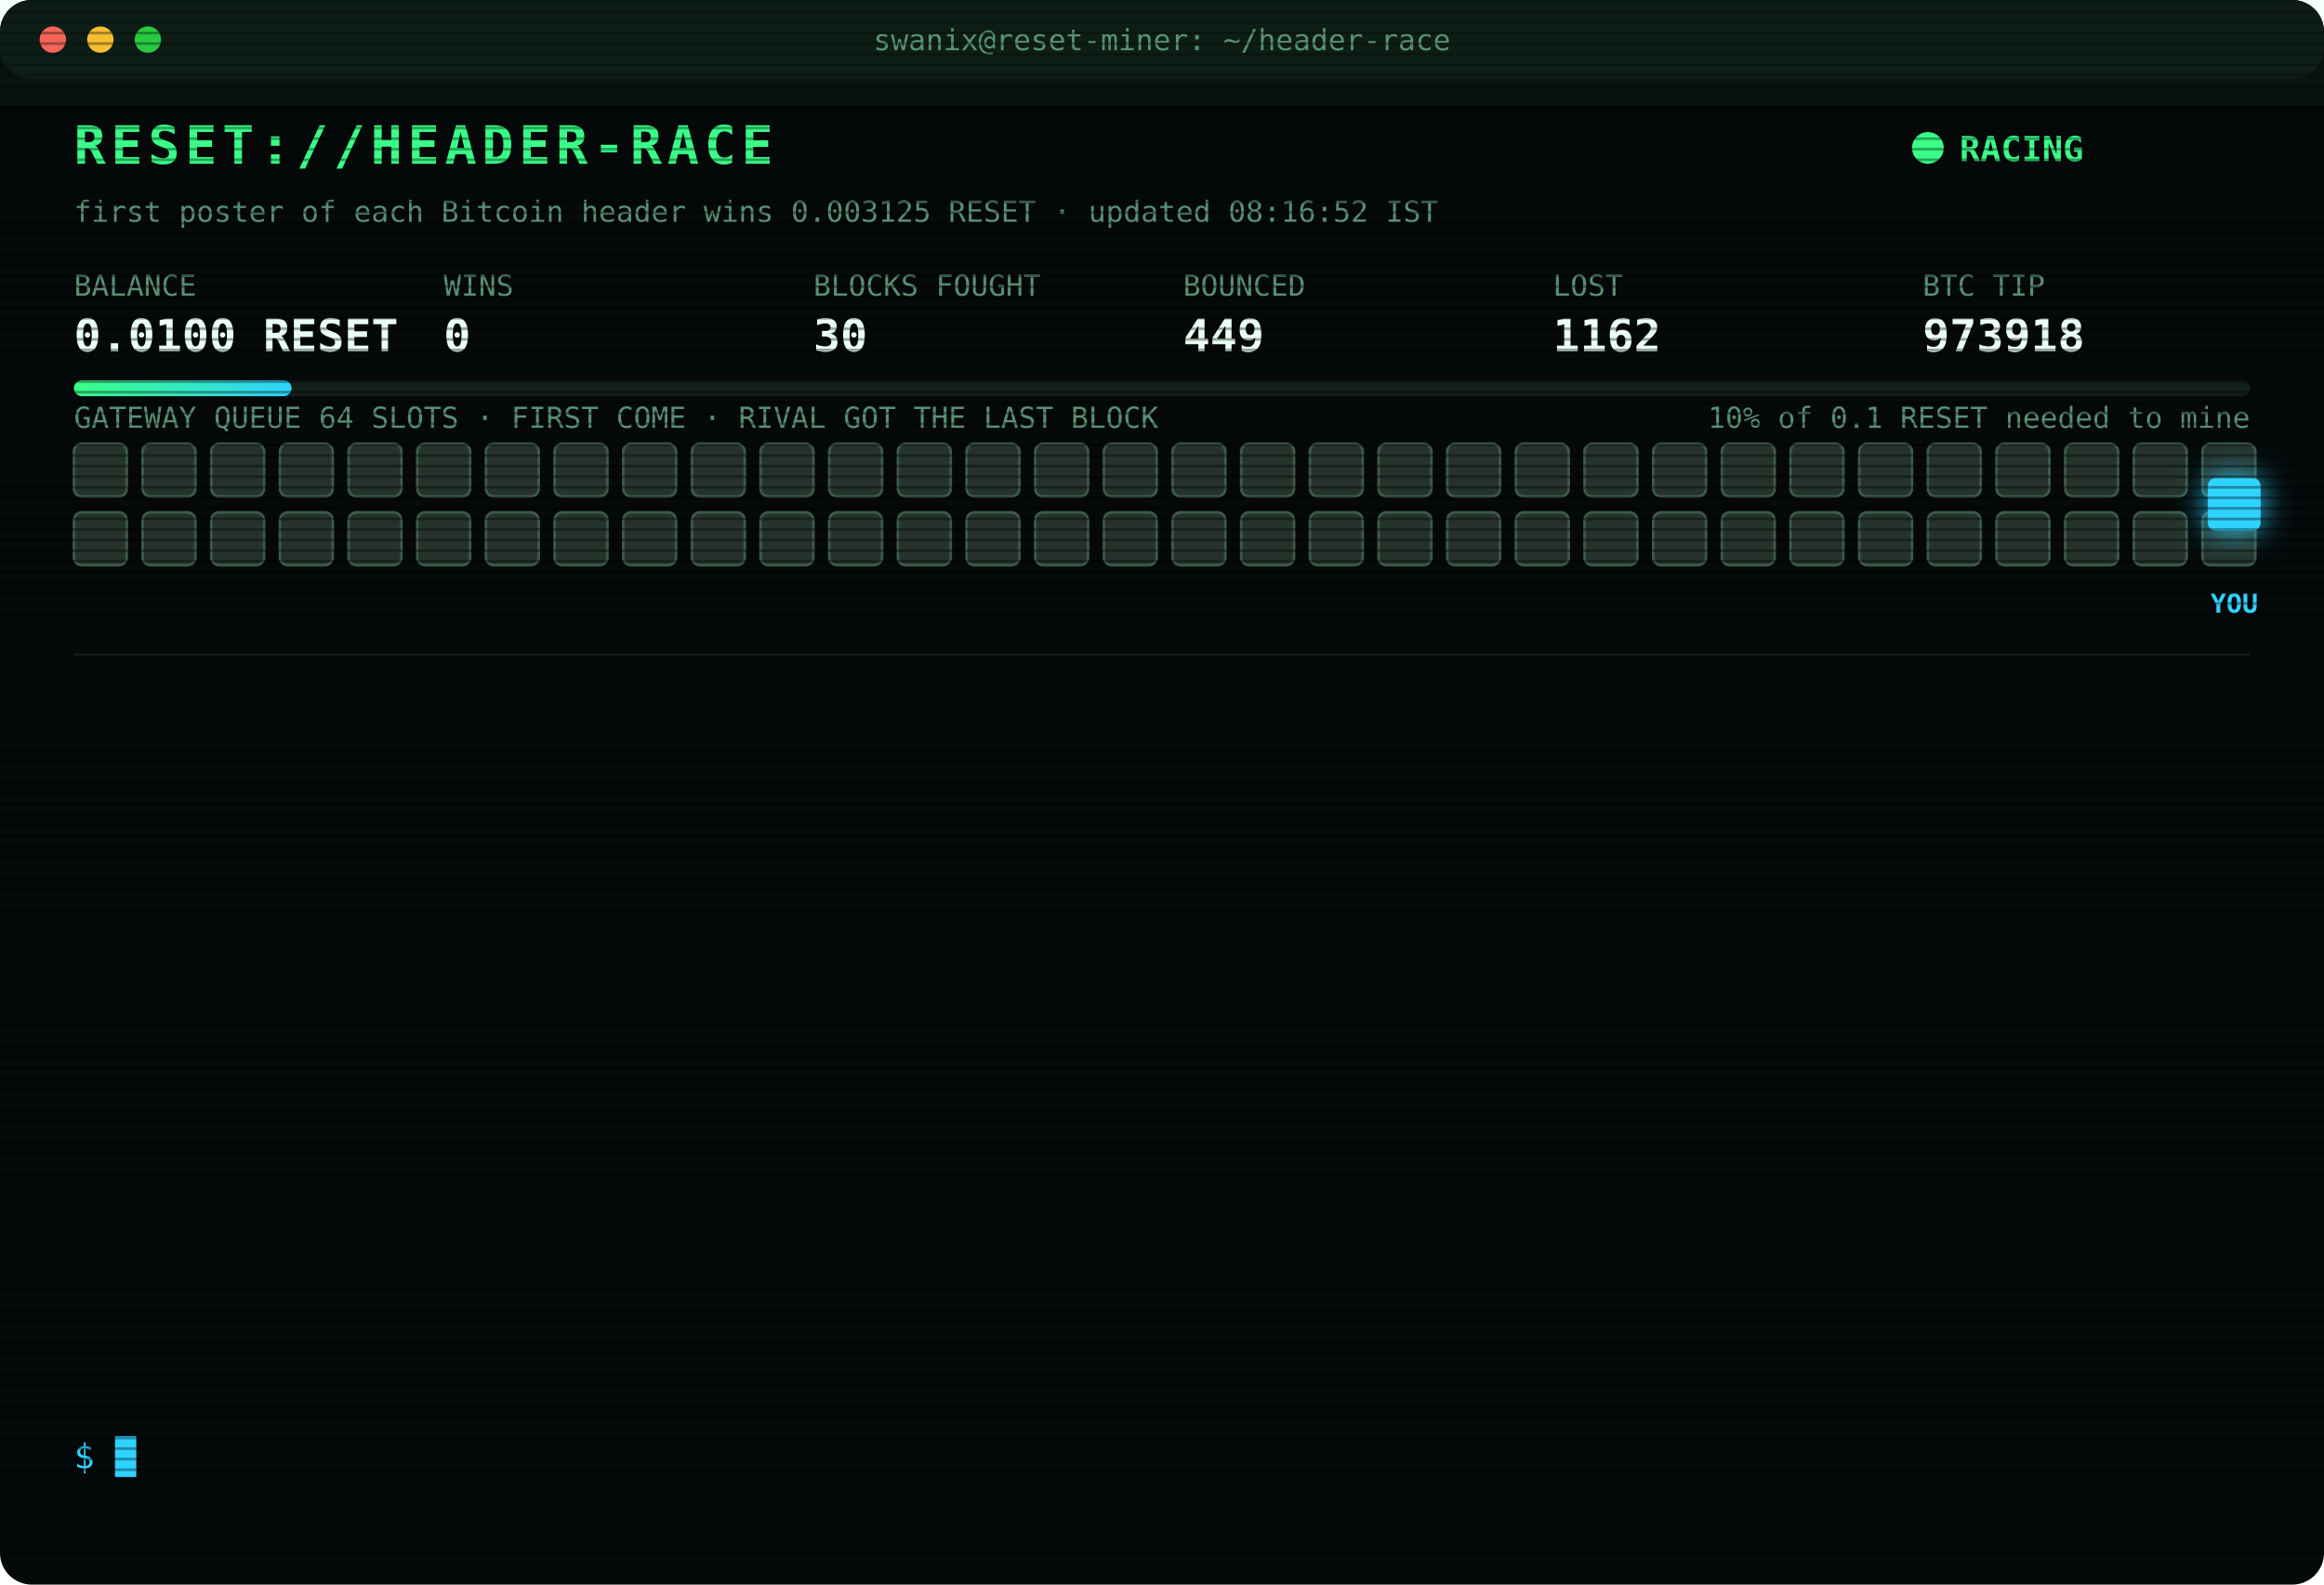
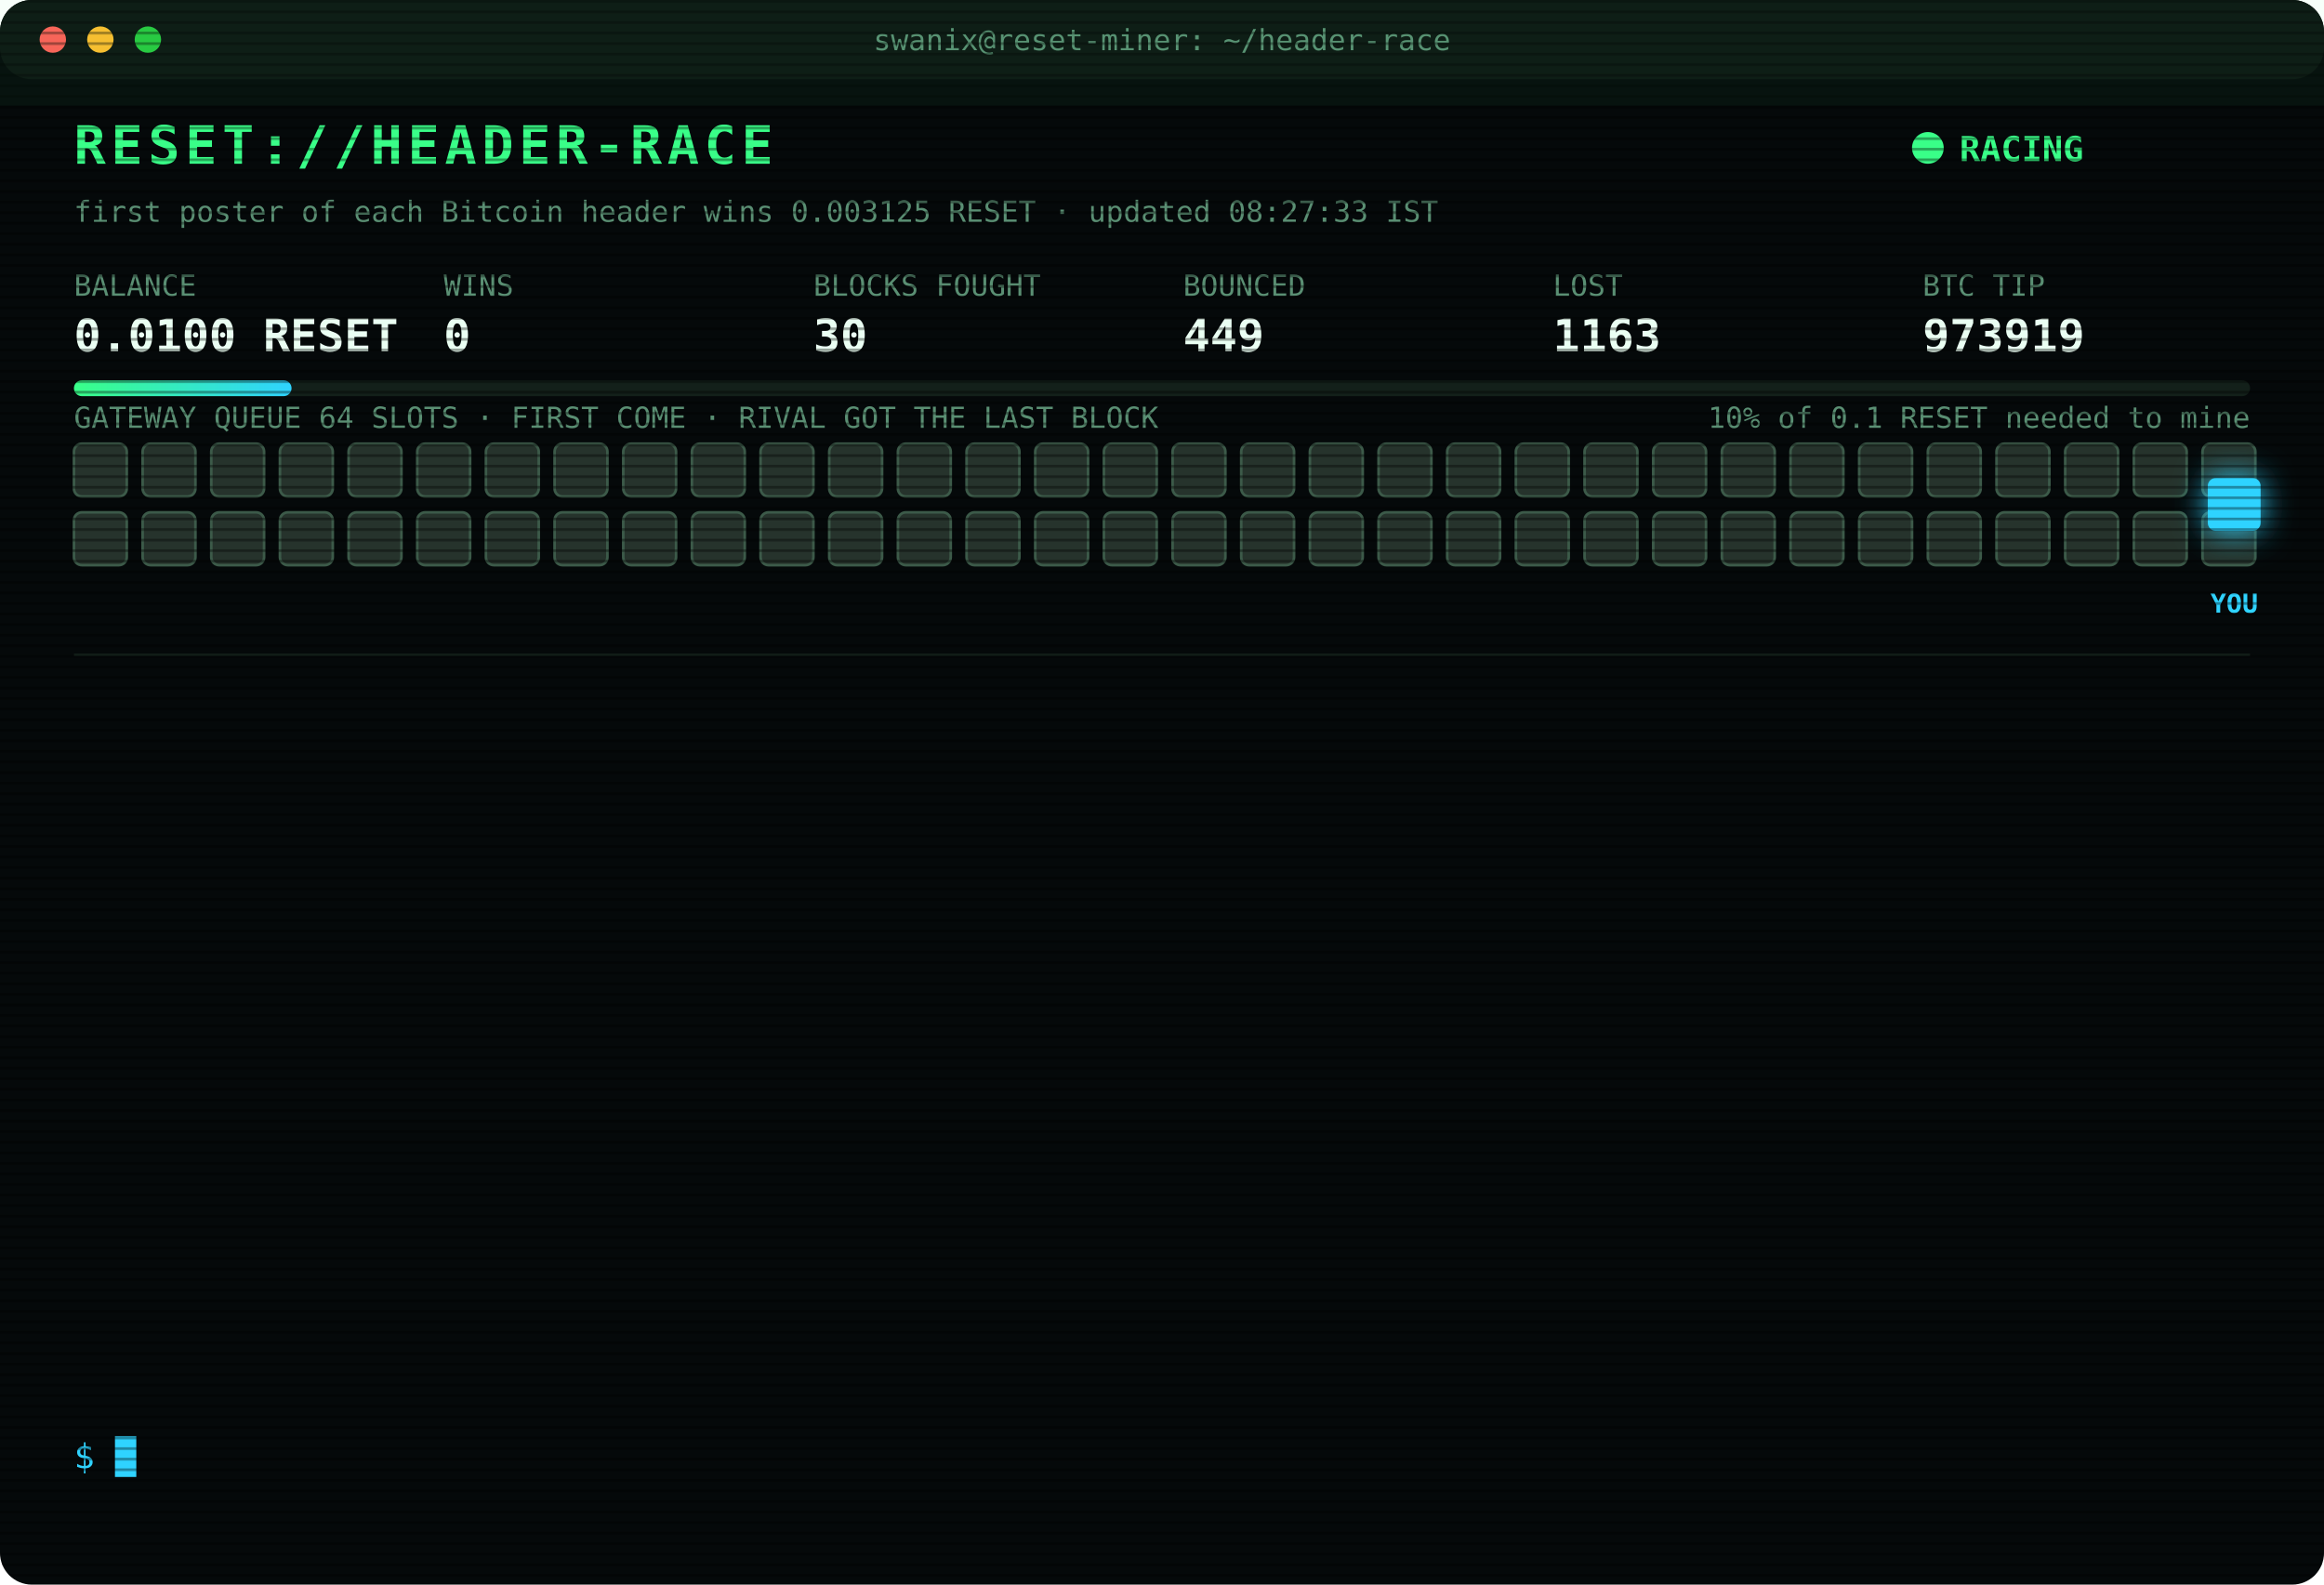
<svg xmlns="http://www.w3.org/2000/svg" width="880" height="600" viewBox="0 0 880 600" font-family="ui-monospace,SFMono-Regular,Menlo,Consolas,monospace">
  <style>
text{font-size:13px;fill:#7CFFB2}
.title{font-size:20px;font-weight:700;fill:#39FF88;letter-spacing:2px;animation:glitch 3s infinite steps(1)}
.sub{fill:#2fd3ff}.k{fill:#5a8f73;font-size:11px}.v{font-size:17px;font-weight:700;fill:#eafff3}
.ts{fill:#3f6b56}.boot{fill:#2fd3ff}.dim{fill:#5a8f73}.bad{fill:#ff4d6d}.warn{fill:#ffd23f}.mag{fill:#ff5cf0}.win{fill:#39FF88;font-weight:700}
.tag{font-size:10px;fill:#2fd3ff;font-weight:700}
.rival{fill:#26332c;stroke:#3c5a49;animation:jam 1.2s infinite alternate}
.idle{fill:#141c18;stroke:#22302a;animation:breathe 4s infinite}
.me{fill:#2fd3ff;filter:drop-shadow(0 0 6px #2fd3ff)}
.hover{animation:nudge 1.1s infinite ease-in-out}.bounce{animation:kick 1.4s infinite}
.ln{opacity:0;animation:in .4s forwards}
.cur{animation:blink 1s infinite steps(1)}
.scan{animation:scan 6s infinite linear}
.led{animation:blink 1.4s infinite}
@keyframes in{from{opacity:0;transform:translateX(-6px)}to{opacity:1;transform:none}}
@keyframes blink{50%{opacity:0}}
@keyframes jam{to{fill:#33463b}}
@keyframes breathe{50%{opacity:.4}}
@keyframes nudge{50%{transform:translateX(-10px)}}
@keyframes kick{0%,100%{transform:none}30%{transform:translateX(-14px)}55%{transform:translateX(10px) translateY(-6px)}}
@keyframes glitch{0%,92%{transform:none}93%{transform:translateX(2px);fill:#ff4d6d}95%{transform:translateX(-2px);fill:#2fd3ff}97%{transform:none}}
@keyframes scan{from{transform:translateY(-40px)}to{transform:translateY(600px)}}
</style>
  <defs>
    <pattern id="sl" width="4" height="4" patternUnits="userSpaceOnUse">
      <rect width="4" height="1" fill="#000" opacity=".35" />
    </pattern>
    <linearGradient id="bar">
      <stop offset="0" stop-color="#39FF88" />
      <stop offset="1" stop-color="#2fd3ff" />
    </linearGradient>
  </defs>
  <rect width="880" height="600" rx="12" fill="#05090a" />
  <rect width="880" height="30" rx="12" fill="#0d1512" />
  <circle cx="20" cy="15" r="5" fill="#ff5f57" />
  <circle cx="38" cy="15" r="5" fill="#febc2e" />
  <circle cx="56" cy="15" r="5" fill="#28c840" />
  <text x="440" y="19" text-anchor="middle" class="k">swanix@reset-miner: ~/header-race</text>
  <text x="28" y="62" class="title">RESET://HEADER-RACE</text>
  <circle class="led" cx="730" cy="56" r="6" fill="#39FF88" />
  <text x="742" y="61" class="win">RACING</text>
-   <text x="28" y="84" class="k">first poster of each Bitcoin header wins 0.003125 RESET · updated 08:16:52 IST</text>
+   <text x="28" y="84" class="k">first poster of each Bitcoin header wins 0.003125 RESET · updated 08:27:33 IST</text>
  <text x="28" y="112" class="k">BALANCE</text>
  <text x="28" y="133" class="v">0.0100 RESET</text>
  <text x="168" y="112" class="k">WINS</text>
  <text x="168" y="133" class="v">0</text>
  <text x="308" y="112" class="k">BLOCKS FOUGHT</text>
  <text x="308" y="133" class="v">30</text>
  <text x="448" y="112" class="k">BOUNCED</text>
  <text x="448" y="133" class="v">449</text>
  <text x="588" y="112" class="k">LOST</text>
-   <text x="588" y="133" class="v">1162</text>
+   <text x="588" y="133" class="v">1163</text>
  <text x="728" y="112" class="k">BTC TIP</text>
-   <text x="728" y="133" class="v">973918</text>
+   <text x="728" y="133" class="v">973919</text>
  <rect x="28" y="144" width="824" height="6" rx="3" fill="#13201a" />
  <rect x="28" y="144" width="82.4" height="6" rx="3" fill="url(#bar)" />
  <text x="852" y="162" text-anchor="end" class="k">10% of 0.1 RESET needed to mine</text>
  <text x="28" y="162" class="k">GATEWAY QUEUE 64 SLOTS · FIRST COME · RIVAL GOT THE LAST BLOCK</text>
  <rect class="rival" x="28" y="168" width="20" height="20" rx="3" style="animation-delay:0.00s" />
  <rect class="rival" x="54" y="168" width="20" height="20" rx="3" style="animation-delay:0.05s" />
  <rect class="rival" x="80" y="168" width="20" height="20" rx="3" style="animation-delay:0.10s" />
  <rect class="rival" x="106" y="168" width="20" height="20" rx="3" style="animation-delay:0.15s" />
  <rect class="rival" x="132" y="168" width="20" height="20" rx="3" style="animation-delay:0.20s" />
  <rect class="rival" x="158" y="168" width="20" height="20" rx="3" style="animation-delay:0.25s" />
  <rect class="rival" x="184" y="168" width="20" height="20" rx="3" style="animation-delay:0.30s" />
  <rect class="rival" x="210" y="168" width="20" height="20" rx="3" style="animation-delay:0.35s" />
  <rect class="rival" x="236" y="168" width="20" height="20" rx="3" style="animation-delay:0.40s" />
  <rect class="rival" x="262" y="168" width="20" height="20" rx="3" style="animation-delay:0.45s" />
  <rect class="rival" x="288" y="168" width="20" height="20" rx="3" style="animation-delay:0.50s" />
  <rect class="rival" x="314" y="168" width="20" height="20" rx="3" style="animation-delay:0.55s" />
  <rect class="rival" x="340" y="168" width="20" height="20" rx="3" style="animation-delay:0.60s" />
  <rect class="rival" x="366" y="168" width="20" height="20" rx="3" style="animation-delay:0.65s" />
  <rect class="rival" x="392" y="168" width="20" height="20" rx="3" style="animation-delay:0.70s" />
  <rect class="rival" x="418" y="168" width="20" height="20" rx="3" style="animation-delay:0.75s" />
  <rect class="rival" x="444" y="168" width="20" height="20" rx="3" style="animation-delay:0.80s" />
  <rect class="rival" x="470" y="168" width="20" height="20" rx="3" style="animation-delay:0.85s" />
  <rect class="rival" x="496" y="168" width="20" height="20" rx="3" style="animation-delay:0.90s" />
  <rect class="rival" x="522" y="168" width="20" height="20" rx="3" style="animation-delay:0.95s" />
  <rect class="rival" x="548" y="168" width="20" height="20" rx="3" style="animation-delay:1.00s" />
  <rect class="rival" x="574" y="168" width="20" height="20" rx="3" style="animation-delay:1.05s" />
  <rect class="rival" x="600" y="168" width="20" height="20" rx="3" style="animation-delay:1.10s" />
  <rect class="rival" x="626" y="168" width="20" height="20" rx="3" style="animation-delay:1.15s" />
  <rect class="rival" x="652" y="168" width="20" height="20" rx="3" style="animation-delay:1.20s" />
  <rect class="rival" x="678" y="168" width="20" height="20" rx="3" style="animation-delay:1.25s" />
  <rect class="rival" x="704" y="168" width="20" height="20" rx="3" style="animation-delay:1.30s" />
  <rect class="rival" x="730" y="168" width="20" height="20" rx="3" style="animation-delay:1.35s" />
  <rect class="rival" x="756" y="168" width="20" height="20" rx="3" style="animation-delay:1.40s" />
  <rect class="rival" x="782" y="168" width="20" height="20" rx="3" style="animation-delay:1.45s" />
  <rect class="rival" x="808" y="168" width="20" height="20" rx="3" style="animation-delay:1.50s" />
  <rect class="rival" x="834" y="168" width="20" height="20" rx="3" style="animation-delay:1.55s" />
  <rect class="rival" x="28" y="194" width="20" height="20" rx="3" style="animation-delay:1.60s" />
  <rect class="rival" x="54" y="194" width="20" height="20" rx="3" style="animation-delay:1.65s" />
  <rect class="rival" x="80" y="194" width="20" height="20" rx="3" style="animation-delay:1.70s" />
  <rect class="rival" x="106" y="194" width="20" height="20" rx="3" style="animation-delay:1.75s" />
  <rect class="rival" x="132" y="194" width="20" height="20" rx="3" style="animation-delay:1.80s" />
  <rect class="rival" x="158" y="194" width="20" height="20" rx="3" style="animation-delay:1.85s" />
  <rect class="rival" x="184" y="194" width="20" height="20" rx="3" style="animation-delay:1.90s" />
  <rect class="rival" x="210" y="194" width="20" height="20" rx="3" style="animation-delay:1.95s" />
  <rect class="rival" x="236" y="194" width="20" height="20" rx="3" style="animation-delay:2.00s" />
  <rect class="rival" x="262" y="194" width="20" height="20" rx="3" style="animation-delay:2.05s" />
  <rect class="rival" x="288" y="194" width="20" height="20" rx="3" style="animation-delay:2.10s" />
  <rect class="rival" x="314" y="194" width="20" height="20" rx="3" style="animation-delay:2.15s" />
  <rect class="rival" x="340" y="194" width="20" height="20" rx="3" style="animation-delay:2.20s" />
  <rect class="rival" x="366" y="194" width="20" height="20" rx="3" style="animation-delay:2.25s" />
  <rect class="rival" x="392" y="194" width="20" height="20" rx="3" style="animation-delay:2.30s" />
  <rect class="rival" x="418" y="194" width="20" height="20" rx="3" style="animation-delay:2.35s" />
  <rect class="rival" x="444" y="194" width="20" height="20" rx="3" style="animation-delay:2.40s" />
  <rect class="rival" x="470" y="194" width="20" height="20" rx="3" style="animation-delay:2.45s" />
  <rect class="rival" x="496" y="194" width="20" height="20" rx="3" style="animation-delay:2.50s" />
  <rect class="rival" x="522" y="194" width="20" height="20" rx="3" style="animation-delay:2.55s" />
  <rect class="rival" x="548" y="194" width="20" height="20" rx="3" style="animation-delay:2.60s" />
  <rect class="rival" x="574" y="194" width="20" height="20" rx="3" style="animation-delay:2.65s" />
  <rect class="rival" x="600" y="194" width="20" height="20" rx="3" style="animation-delay:2.70s" />
  <rect class="rival" x="626" y="194" width="20" height="20" rx="3" style="animation-delay:2.75s" />
  <rect class="rival" x="652" y="194" width="20" height="20" rx="3" style="animation-delay:2.80s" />
  <rect class="rival" x="678" y="194" width="20" height="20" rx="3" style="animation-delay:2.85s" />
  <rect class="rival" x="704" y="194" width="20" height="20" rx="3" style="animation-delay:2.90s" />
  <rect class="rival" x="730" y="194" width="20" height="20" rx="3" style="animation-delay:2.95s" />
  <rect class="rival" x="756" y="194" width="20" height="20" rx="3" style="animation-delay:3.00s" />
  <rect class="rival" x="782" y="194" width="20" height="20" rx="3" style="animation-delay:3.05s" />
  <rect class="rival" x="808" y="194" width="20" height="20" rx="3" style="animation-delay:3.10s" />
  <rect class="rival" x="834" y="194" width="20" height="20" rx="3" style="animation-delay:3.15s" />
  <g class="hover">
    <rect class="me" x="836" y="181" width="20" height="20" rx="3" />
    <text class="tag" x="846" y="232" text-anchor="middle">YOU</text>
  </g>
  <line x1="28" x2="852" y1="248" y2="248" stroke="#13201a" />
  <g class="ln" style="animation-delay:0.40s">
-     <text x="28" y="270" class="ts">07:10:13</text>
-     <text x="104" y="270" class="bad">[LOST] #973907 taken by a rival miner</text>
+     <text x="28" y="270" class="ts">07:11:10</text>
+     <text x="104" y="270" class="bad">[LOST] #973908 taken by a rival miner</text>
  </g>
  <g class="ln" style="animation-delay:0.65s">
-     <text x="28" y="292" class="ts">07:11:10</text>
-     <text x="104" y="292" class="bad">[LOST] #973908 taken by a rival miner</text>
+     <text x="28" y="292" class="ts">07:12:57</text>
+     <text x="104" y="292" class="bad">[LOST] #973909 taken by a rival miner</text>
  </g>
  <g class="ln" style="animation-delay:0.90s">
-     <text x="28" y="314" class="ts">07:12:57</text>
-     <text x="104" y="314" class="bad">[LOST] #973909 taken by a rival miner</text>
+     <text x="28" y="314" class="ts">07:14:35</text>
+     <text x="104" y="314" class="bad">[GATEWAY DOWN] no response · 5001ms</text>
  </g>
  <g class="ln" style="animation-delay:1.15s">
-     <text x="28" y="336" class="ts">07:14:35</text>
-     <text x="104" y="336" class="bad">[GATEWAY DOWN] no response · 5001ms</text>
+     <text x="28" y="336" class="ts">07:19:46</text>
+     <text x="104" y="336" class="bad">[LOST] #973910 taken by a rival miner</text>
  </g>
  <g class="ln" style="animation-delay:1.40s">
-     <text x="28" y="358" class="ts">07:19:46</text>
-     <text x="104" y="358" class="bad">[LOST] #973910 taken by a rival miner</text>
+     <text x="28" y="358" class="ts">07:24:33</text>
+     <text x="104" y="358" class="bad">[LOST] #973911 taken by a rival miner</text>
  </g>
  <g class="ln" style="animation-delay:1.65s">
-     <text x="28" y="380" class="ts">07:24:33</text>
-     <text x="104" y="380" class="bad">[LOST] #973911 taken by a rival miner</text>
+     <text x="28" y="380" class="ts">07:48:17</text>
+     <text x="104" y="380" class="bad">[LOST] #973912 taken by a rival miner</text>
  </g>
  <g class="ln" style="animation-delay:1.90s">
-     <text x="28" y="402" class="ts">07:48:17</text>
-     <text x="104" y="402" class="bad">[LOST] #973912 taken by a rival miner</text>
+     <text x="28" y="402" class="ts">07:50:34</text>
+     <text x="104" y="402" class="bad">[LOST] #973913 taken by a rival miner</text>
  </g>
  <g class="ln" style="animation-delay:2.15s">
-     <text x="28" y="424" class="ts">07:50:34</text>
-     <text x="104" y="424" class="bad">[LOST] #973913 taken by a rival miner</text>
+     <text x="28" y="424" class="ts">07:54:35</text>
+     <text x="104" y="424" class="bad">[LOST] #973914 taken by a rival miner</text>
  </g>
  <g class="ln" style="animation-delay:2.40s">
-     <text x="28" y="446" class="ts">07:54:35</text>
-     <text x="104" y="446" class="bad">[LOST] #973914 taken by a rival miner</text>
+     <text x="28" y="446" class="ts">08:07:54</text>
+     <text x="104" y="446" class="bad">[LOST] #973915 taken by a rival miner</text>
  </g>
  <g class="ln" style="animation-delay:2.65s">
-     <text x="28" y="468" class="ts">08:07:54</text>
-     <text x="104" y="468" class="bad">[LOST] #973915 taken by a rival miner</text>
+     <text x="28" y="468" class="ts">08:13:48</text>
+     <text x="104" y="468" class="bad">[LOST] #973916 taken by a rival miner</text>
  </g>
  <g class="ln" style="animation-delay:2.90s">
-     <text x="28" y="490" class="ts">08:13:48</text>
-     <text x="104" y="490" class="bad">[LOST] #973916 taken by a rival miner</text>
+     <text x="28" y="490" class="ts">08:14:50</text>
+     <text x="104" y="490" class="bad">[LOST] #973917 taken by a rival miner</text>
  </g>
  <g class="ln" style="animation-delay:3.15s">
-     <text x="28" y="512" class="ts">08:14:50</text>
-     <text x="104" y="512" class="bad">[LOST] #973917 taken by a rival miner</text>
+     <text x="28" y="512" class="ts">08:16:52</text>
+     <text x="104" y="512" class="bad">[LOST] #973918 taken by a rival miner</text>
  </g>
  <g class="ln" style="animation-delay:3.40s">
-     <text x="28" y="534" class="ts">08:16:52</text>
-     <text x="104" y="534" class="bad">[LOST] #973918 taken by a rival miner</text>
+     <text x="28" y="534" class="ts">08:27:33</text>
+     <text x="104" y="534" class="bad">[LOST] #973919 taken by a rival miner</text>
  </g>
  <text x="28" y="556" class="sub">$ <tspan class="cur">█</tspan>
  </text>
  <rect width="880" height="600" rx="12" fill="url(#sl)" pointer-events="none" />
  <rect class="scan" width="880" height="40" fill="#39FF88" opacity=".04" />
</svg>
